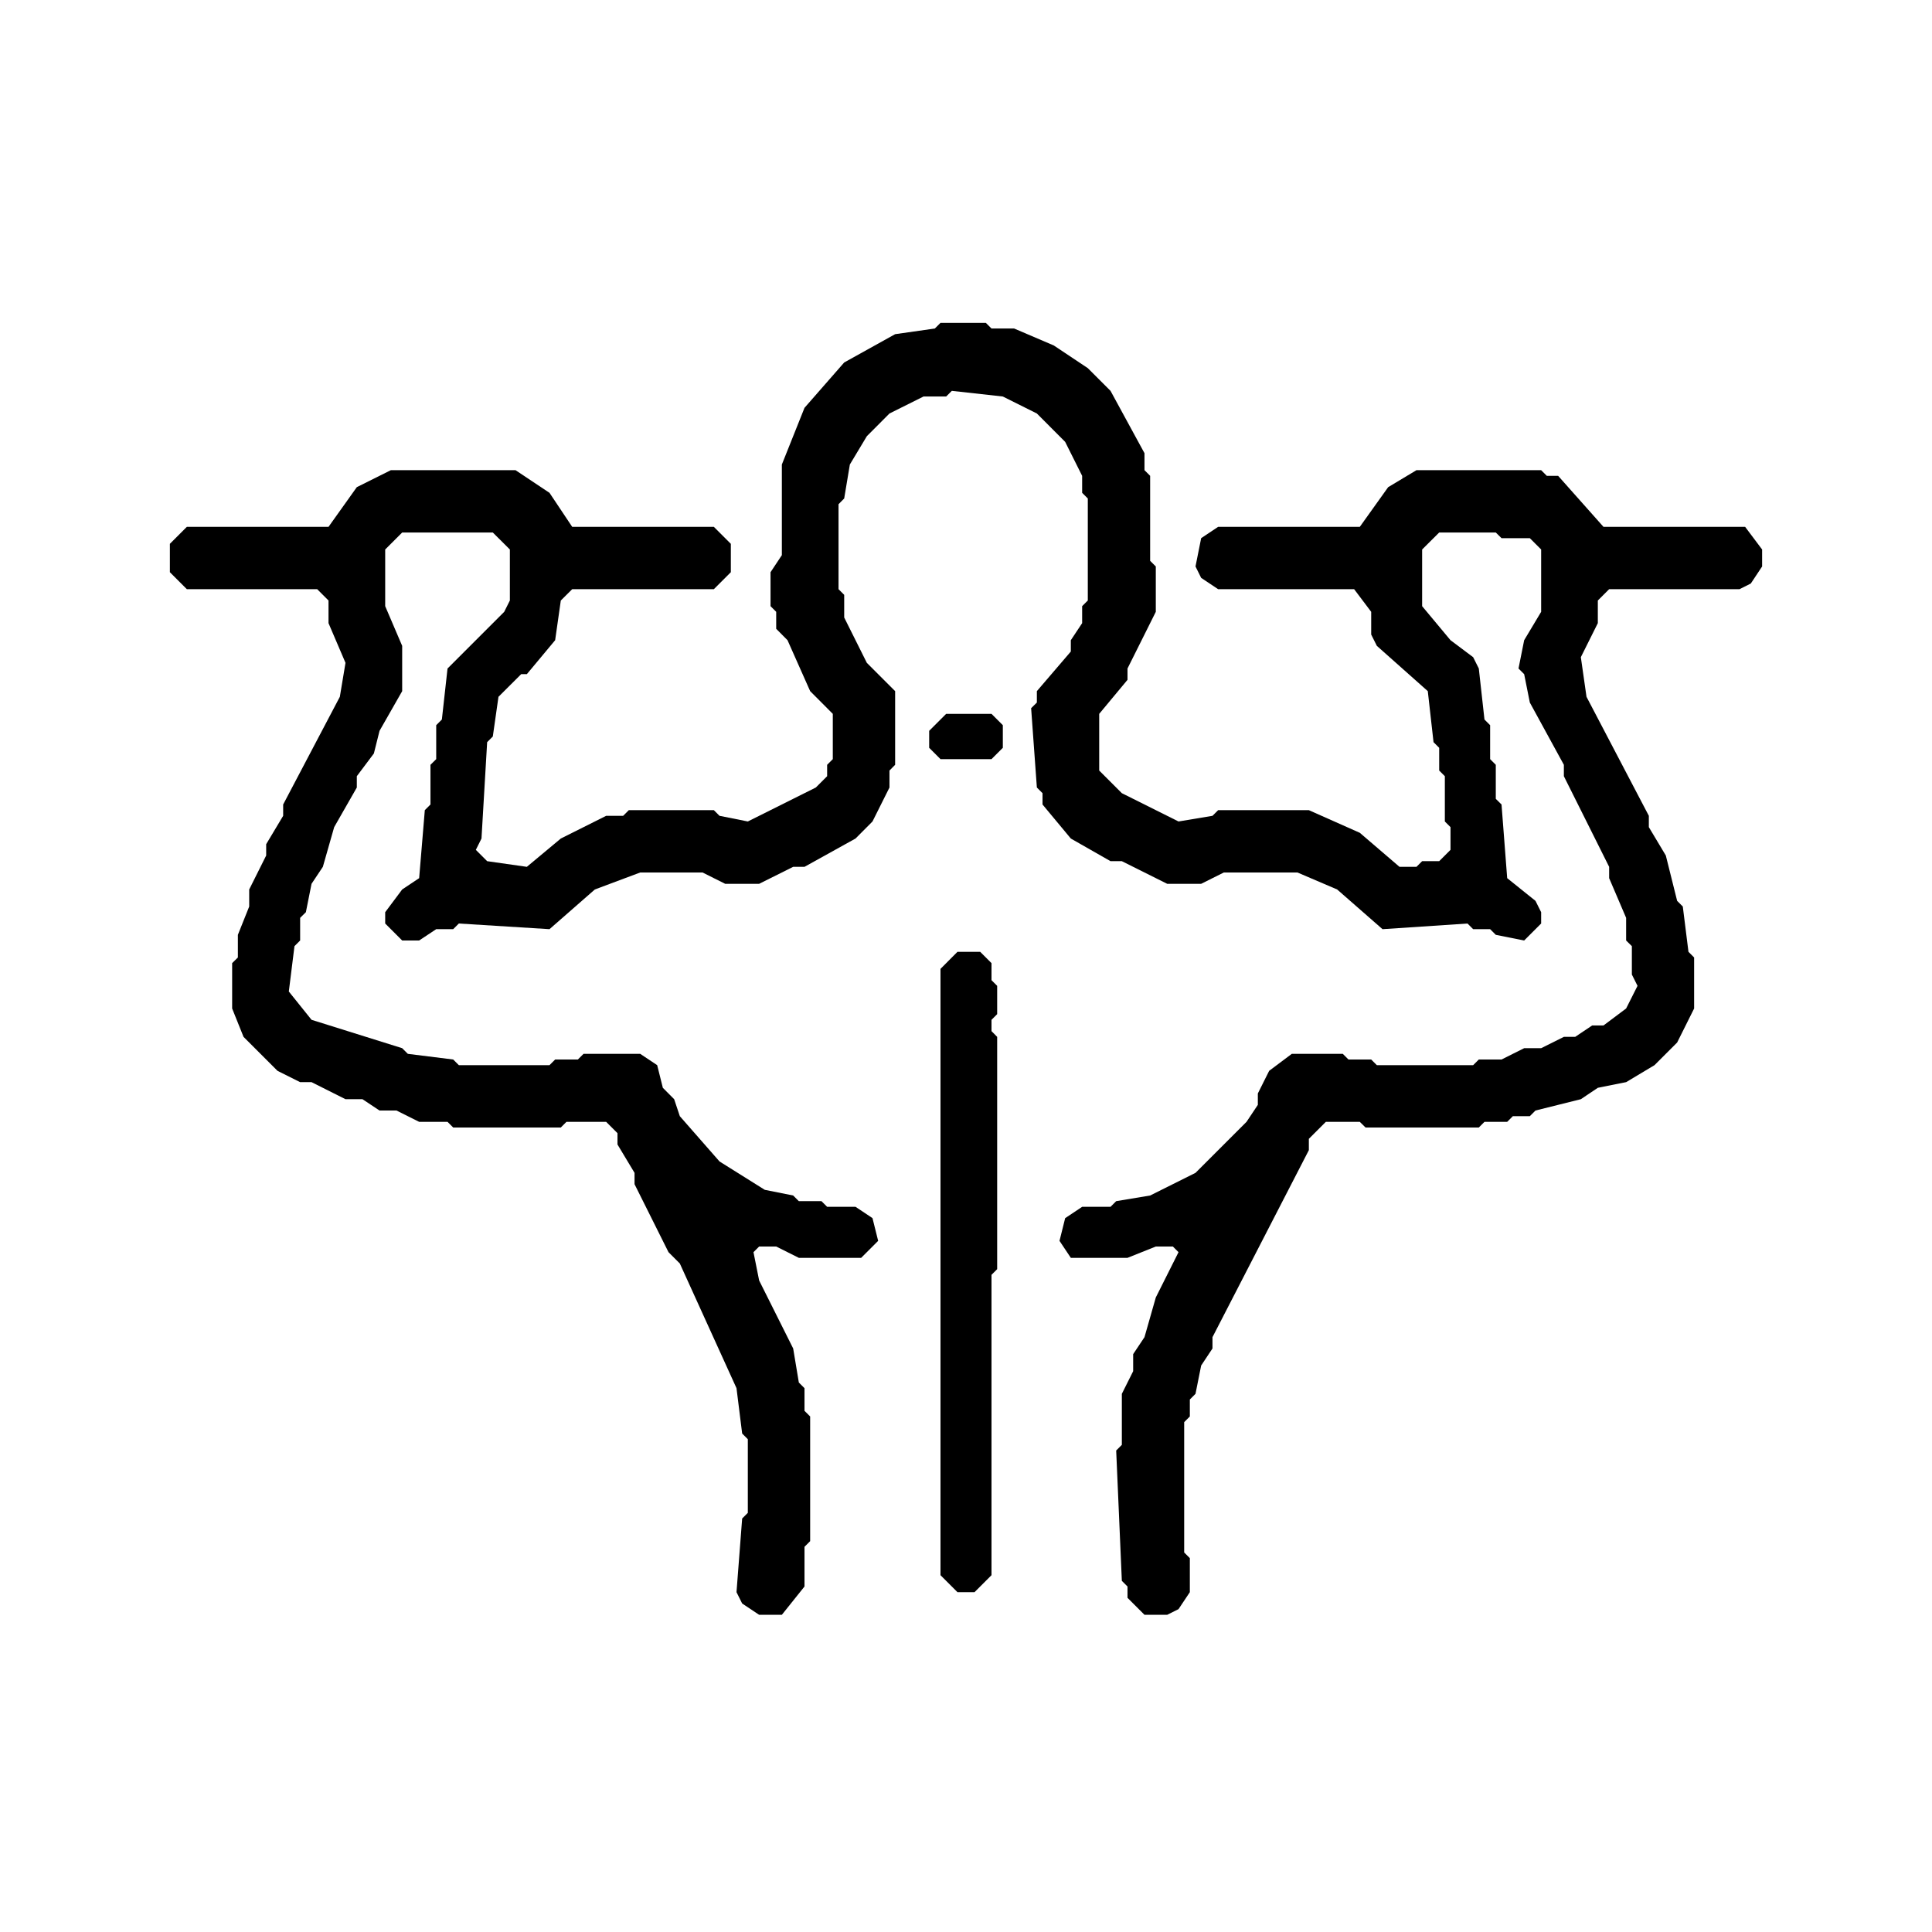
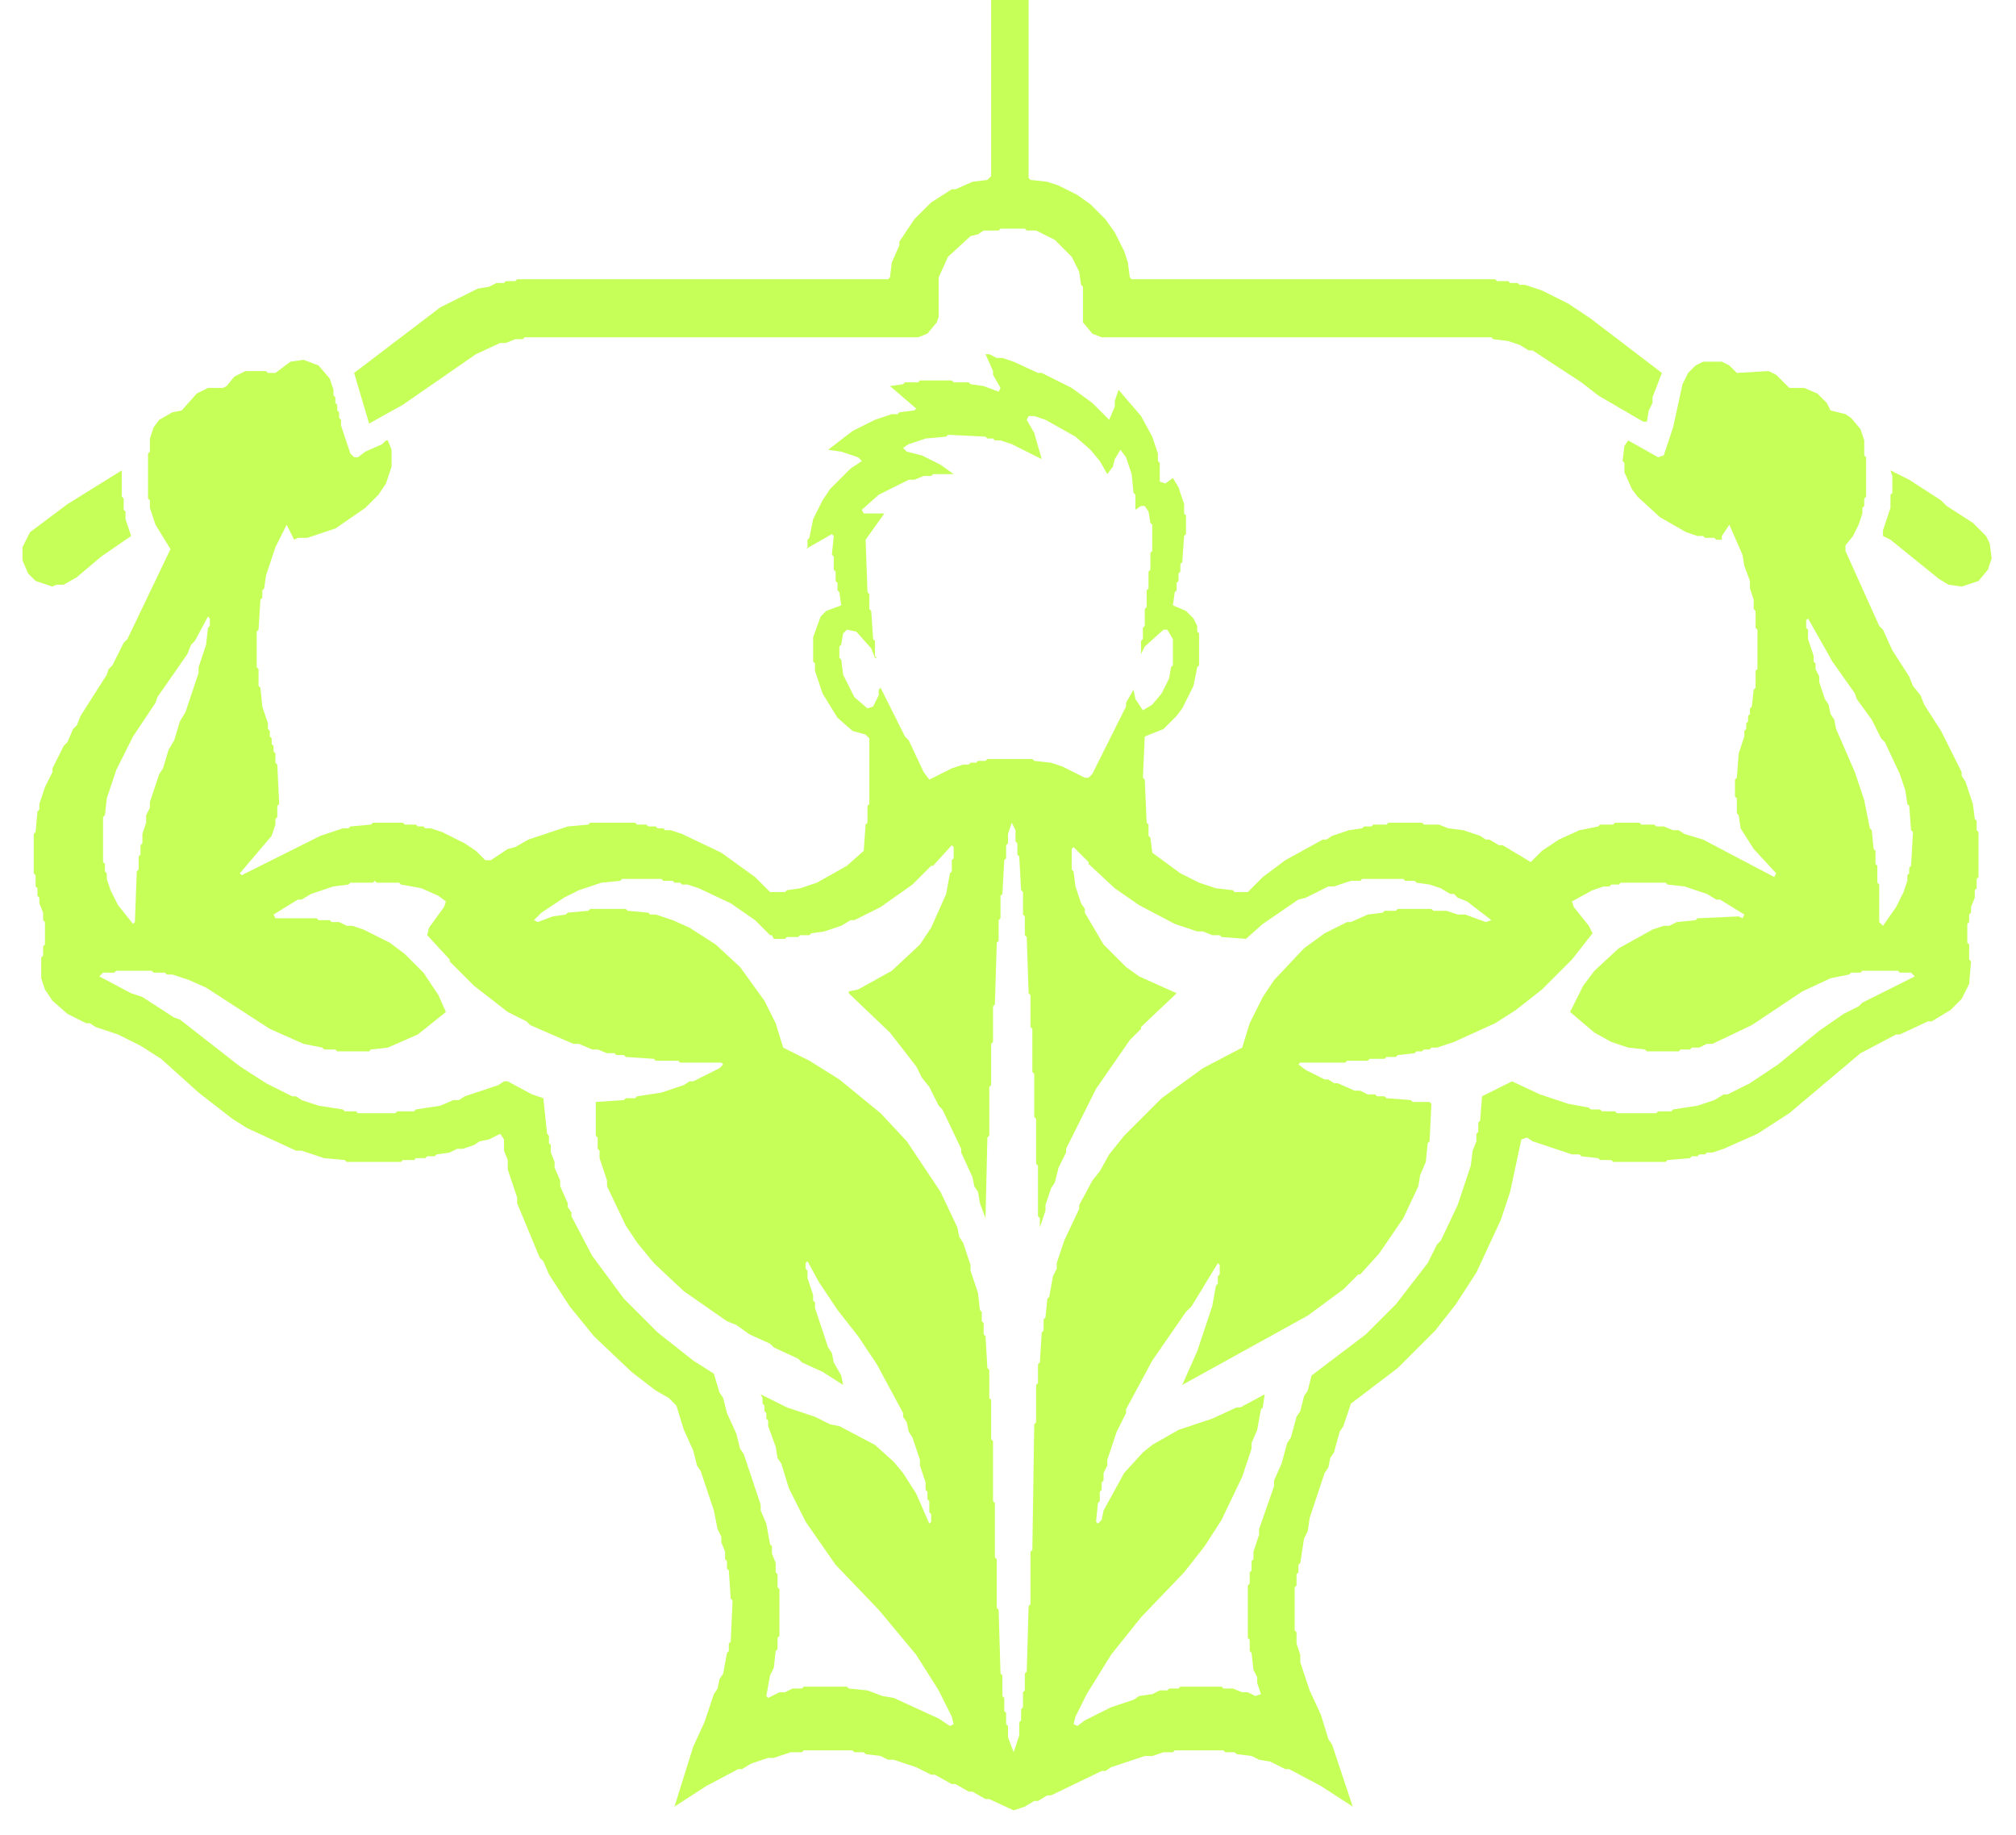
- <svg xmlns="http://www.w3.org/2000/svg" viewBox="0 0 256 256" role="img" aria-label="pull">
-   <path fill="currentColor" fill-rule="evenodd" d="M 126.87,126.12 L 124.62,128.38 L 124.62,208.72 L 126.87,210.97 L 129.13,210.97 L 131.38,208.72 L 131.38,168.92 L 132.13,168.17 L 132.13,137.39 L 131.38,136.63 L 131.38,135.13 L 132.13,134.38 L 132.13,130.63 L 131.38,129.88 L 131.38,127.62 L 129.88,126.12 Z M 123.12,96.84 L 123.12,99.09 L 124.62,100.59 L 131.38,100.59 L 132.88,99.09 L 132.88,96.09 L 131.38,94.59 L 125.37,94.59 Z M 24.76,69.81 L 22.51,72.06 L 22.51,75.82 L 24.76,78.07 L 42.03,78.07 L 43.53,79.57 L 43.53,82.57 L 45.78,87.83 L 45.03,92.33 L 37.52,106.60 L 37.52,108.10 L 35.27,111.86 L 35.27,113.36 L 33.02,117.86 L 33.02,120.12 L 31.52,123.87 L 31.52,126.87 L 30.76,127.62 L 30.76,133.63 L 32.27,137.39 L 36.77,141.89 L 39.77,143.39 L 41.28,143.39 L 45.78,145.65 L 48.03,145.65 L 50.29,147.15 L 52.54,147.15 L 55.54,148.65 L 59.30,148.65 L 60.05,149.40 L 74.31,149.40 L 75.06,148.65 L 80.32,148.65 L 81.82,150.15 L 81.82,151.65 L 84.08,155.41 L 84.08,156.91 L 88.58,165.92 L 90.08,167.42 L 97.59,183.94 L 98.34,189.95 L 99.09,190.70 L 99.09,200.46 L 98.34,201.21 L 97.59,210.97 L 98.34,212.47 L 100.59,213.97 L 103.60,213.97 L 106.60,210.22 L 106.60,204.96 L 107.35,204.21 L 107.35,187.69 L 106.60,186.94 L 106.60,183.94 L 105.85,183.19 L 105.10,178.68 L 100.59,169.67 L 99.84,165.92 L 100.59,165.17 L 102.85,165.17 L 105.85,166.67 L 114.11,166.67 L 116.36,164.42 L 115.61,161.41 L 113.36,159.91 L 109.60,159.91 L 108.85,159.16 L 105.85,159.16 L 105.10,158.41 L 101.34,157.66 L 95.34,153.90 L 90.08,147.90 L 89.33,145.65 L 87.83,144.14 L 87.08,141.14 L 84.83,139.64 L 77.32,139.64 L 76.57,140.39 L 73.56,140.39 L 72.81,141.14 L 60.80,141.14 L 60.05,140.39 L 54.04,139.64 L 53.29,138.89 L 41.28,135.13 L 38.27,131.38 L 39.02,125.37 L 39.77,124.62 L 39.77,121.62 L 40.53,120.87 L 41.28,117.11 L 42.78,114.86 L 44.28,109.60 L 47.28,104.35 L 47.28,102.85 L 49.54,99.84 L 50.29,96.84 L 53.29,91.58 L 53.29,85.58 L 51.04,80.32 L 51.04,72.81 L 53.29,70.56 L 65.30,70.56 L 67.56,72.81 L 67.56,79.57 L 66.81,81.07 L 59.30,88.58 L 58.55,95.34 L 57.80,96.09 L 57.80,100.59 L 57.04,101.34 L 57.04,106.60 L 56.29,107.35 L 55.54,116.36 L 53.29,117.86 L 51.04,120.87 L 51.04,122.37 L 53.29,124.62 L 55.54,124.62 L 57.80,123.12 L 60.05,123.12 L 60.80,122.37 L 72.81,123.12 L 78.82,117.86 L 84.83,115.61 L 93.09,115.61 L 96.09,117.11 L 100.59,117.11 L 105.10,114.86 L 106.60,114.86 L 113.36,111.11 L 115.61,108.85 L 117.86,104.35 L 117.86,102.10 L 118.61,101.34 L 118.61,91.58 L 114.86,87.83 L 111.86,81.82 L 111.86,78.82 L 111.11,78.07 L 111.11,66.81 L 111.86,66.05 L 112.61,61.55 L 114.86,57.80 L 117.86,54.79 L 122.37,52.54 L 125.37,52.54 L 126.12,51.79 L 132.88,52.54 L 137.39,54.79 L 141.14,58.55 L 143.39,63.05 L 143.39,65.30 L 144.14,66.05 L 144.14,79.57 L 143.39,80.32 L 143.39,82.57 L 141.89,84.83 L 141.89,86.33 L 137.39,91.58 L 137.39,93.09 L 136.63,93.84 L 137.39,104.35 L 138.14,105.10 L 138.14,106.60 L 141.89,111.11 L 147.15,114.11 L 148.65,114.11 L 154.66,117.11 L 159.16,117.11 L 162.16,115.61 L 171.92,115.61 L 177.18,117.86 L 183.19,123.12 L 194.45,122.37 L 195.20,123.12 L 197.45,123.12 L 198.20,123.87 L 201.96,124.62 L 204.21,122.37 L 204.21,120.87 L 203.46,119.37 L 199.71,116.36 L 198.96,106.60 L 198.20,105.85 L 198.20,101.34 L 197.45,100.59 L 197.45,96.09 L 196.70,95.34 L 195.95,88.58 L 195.20,87.08 L 192.20,84.83 L 188.44,80.32 L 188.44,72.81 L 190.70,70.56 L 198.20,70.56 L 198.96,71.31 L 202.71,71.31 L 204.21,72.81 L 204.21,81.07 L 201.96,84.83 L 201.21,88.58 L 201.96,89.33 L 202.71,93.09 L 207.22,101.34 L 207.22,102.85 L 213.22,114.86 L 213.22,116.36 L 215.47,121.62 L 215.47,124.62 L 216.23,125.37 L 216.23,129.13 L 216.98,130.63 L 215.47,133.63 L 212.47,135.88 L 210.97,135.88 L 208.72,137.39 L 207.22,137.39 L 204.21,138.89 L 201.96,138.89 L 198.96,140.39 L 195.95,140.39 L 195.20,141.14 L 182.44,141.14 L 181.69,140.39 L 178.68,140.39 L 177.93,139.64 L 171.17,139.64 L 168.17,141.89 L 166.67,144.89 L 166.67,146.40 L 165.17,148.65 L 158.41,155.41 L 152.40,158.41 L 147.90,159.16 L 147.15,159.91 L 143.39,159.91 L 141.14,161.41 L 140.39,164.42 L 141.89,166.67 L 149.40,166.67 L 153.15,165.17 L 155.41,165.17 L 156.16,165.92 L 153.15,171.92 L 151.65,177.18 L 150.15,179.43 L 150.15,181.69 L 148.65,184.69 L 148.65,191.45 L 147.90,192.20 L 148.65,209.47 L 149.40,210.22 L 149.40,211.72 L 151.65,213.97 L 154.66,213.97 L 156.16,213.22 L 157.66,210.97 L 157.66,206.46 L 156.91,205.71 L 156.91,188.44 L 157.66,187.69 L 157.66,185.44 L 158.41,184.69 L 159.16,180.94 L 160.66,178.68 L 160.66,177.18 L 173.43,152.40 L 173.43,150.90 L 175.68,148.65 L 180.18,148.65 L 180.94,149.40 L 195.95,149.40 L 196.70,148.65 L 199.71,148.65 L 200.46,147.90 L 202.71,147.90 L 203.46,147.15 L 209.47,145.65 L 211.72,144.14 L 215.47,143.39 L 219.23,141.14 L 222.23,138.14 L 224.48,133.63 L 224.48,126.87 L 223.73,126.12 L 222.98,120.12 L 222.23,119.37 L 220.73,113.36 L 218.48,109.60 L 218.48,108.10 L 210.22,92.33 L 209.47,87.08 L 211.72,82.57 L 211.72,79.57 L 213.22,78.07 L 230.49,78.07 L 231.99,77.32 L 233.49,75.06 L 233.49,72.81 L 231.24,69.81 L 212.47,69.81 L 206.46,63.05 L 204.96,63.05 L 204.21,62.30 L 187.69,62.30 L 183.94,64.55 L 180.18,69.81 L 161.41,69.81 L 159.16,71.31 L 158.41,75.06 L 159.16,76.57 L 161.41,78.07 L 179.43,78.07 L 181.69,81.07 L 181.69,84.08 L 182.44,85.58 L 189.19,91.58 L 189.95,98.34 L 190.70,99.09 L 190.70,102.10 L 191.45,102.85 L 191.45,108.85 L 192.20,109.60 L 192.20,112.61 L 190.70,114.11 L 188.44,114.11 L 187.69,114.86 L 185.44,114.86 L 180.18,110.35 L 173.43,107.35 L 161.41,107.35 L 160.66,108.10 L 156.16,108.85 L 148.65,105.10 L 145.65,102.10 L 145.65,94.59 L 149.40,90.08 L 149.40,88.58 L 153.15,81.07 L 153.15,75.06 L 152.40,74.31 L 152.40,63.05 L 151.65,62.30 L 151.65,60.05 L 147.15,51.79 L 144.14,48.78 L 139.64,45.78 L 134.38,43.53 L 131.38,43.53 L 130.63,42.78 L 124.62,42.78 L 123.87,43.53 L 118.61,44.28 L 111.86,48.03 L 106.60,54.04 L 103.60,61.55 L 103.60,73.56 L 102.10,75.82 L 102.10,80.32 L 102.85,81.07 L 102.85,83.32 L 104.35,84.83 L 107.35,91.58 L 110.35,94.59 L 110.35,100.59 L 109.60,101.34 L 109.60,102.85 L 108.10,104.35 L 99.09,108.85 L 95.34,108.10 L 94.59,107.35 L 83.32,107.35 L 82.57,108.10 L 80.32,108.10 L 74.31,111.11 L 69.81,114.86 L 64.55,114.11 L 63.05,112.61 L 63.80,111.11 L 64.55,98.34 L 65.30,97.59 L 66.05,92.33 L 69.06,89.33 L 69.81,89.33 L 73.56,84.83 L 74.31,79.57 L 75.82,78.07 L 94.59,78.07 L 96.84,75.82 L 96.84,72.06 L 94.59,69.81 L 75.82,69.81 L 72.81,65.30 L 68.31,62.30 L 51.79,62.30 L 47.28,64.55 L 43.53,69.81 Z" />
+ <svg xmlns="http://www.w3.org/2000/svg" viewBox="0 0 1076 979" width="1076" height="979">
+   <path fill="#C6FF58" fill-rule="evenodd" d="M1009 251 L1010 254 L1010 263 L1009 264 L1009 271 L1005 283 L1005 286 L1009 288 L1035 309 L1040 312 L1047 313 L1056 310 L1061 304 L1063 298 L1062 290 L1060 286 L1053 279 L1039 270 L1036 267 L1019 256 Z M65 251 L36 269 L16 284 L12 292 L12 299 L15 306 L19 310 L28 313 L30 312 L34 312 L41 308 L54 297 L70 286 L67 277 L67 273 L66 272 L66 266 L65 265 Z M85 224 L82 228 L80 234 L80 241 L79 242 L79 266 L80 267 L80 271 L83 280 L91 293 L68 341 L66 343 L60 355 L58 357 L57 360 L43 382 L41 387 L39 389 L36 396 L34 398 L28 410 L28 412 L24 420 L21 429 L21 432 L20 433 L19 444 L18 445 L18 466 L19 467 L19 473 L20 474 L20 478 L21 479 L21 482 L23 487 L23 491 L24 492 L24 504 L23 505 L23 510 L22 511 L22 522 L24 528 L28 534 L36 541 L46 546 L48 546 L51 548 L63 552 L75 558 L86 565 L106 583 L124 597 L132 602 L158 614 L161 614 L173 618 L184 619 L185 620 L214 620 L215 619 L221 619 L222 618 L227 618 L228 617 L232 617 L233 616 L240 615 L244 613 L247 613 L253 611 L256 609 L261 608 L267 605 L269 608 L269 614 L271 619 L271 624 L276 639 L276 642 L288 671 L290 673 L293 680 L304 697 L317 713 L337 732 L350 742 L357 746 L361 750 L365 763 L370 774 L372 782 L374 785 L381 806 L383 816 L385 820 L385 823 L387 828 L387 832 L388 833 L388 837 L389 838 L390 853 L391 854 L390 876 L389 877 L389 881 L388 882 L386 893 L384 896 L383 901 L381 904 L376 919 L370 932 L360 964 L377 953 L394 944 L396 944 L401 941 L410 938 L413 938 L422 935 L428 935 L429 934 L455 934 L456 935 L461 935 L462 936 L470 937 L474 939 L477 939 L489 943 L497 947 L499 947 L508 952 L510 952 L517 956 L519 956 L526 960 L528 960 L541 966 L547 964 L552 961 L554 961 L559 958 L561 958 L588 945 L590 945 L593 943 L611 937 L615 937 L621 935 L626 935 L627 934 L653 934 L654 935 L659 935 L660 936 L668 937 L672 939 L678 940 L686 944 L688 944 L705 953 L722 964 L711 931 L709 928 L705 915 L699 902 L694 887 L694 883 L692 877 L692 871 L691 870 L691 847 L692 846 L692 840 L693 839 L693 835 L694 834 L696 821 L698 817 L699 810 L707 786 L709 783 L710 778 L712 775 L715 764 L717 761 L721 749 L746 730 L766 710 L777 696 L788 679 L801 651 L806 636 L812 608 L815 607 L818 609 L839 616 L843 616 L844 617 L853 618 L854 619 L860 619 L861 620 L889 620 L890 619 L902 618 L903 617 L906 617 L907 616 L910 616 L911 615 L914 615 L920 613 L938 605 L955 594 L993 562 L1012 552 L1014 552 L1029 545 L1031 545 L1041 539 L1047 533 L1051 525 L1052 513 L1051 512 L1051 504 L1050 503 L1050 493 L1051 492 L1051 488 L1052 487 L1052 484 L1054 479 L1054 475 L1055 474 L1055 469 L1056 468 L1056 444 L1055 443 L1055 438 L1054 437 L1053 429 L1049 417 L1047 414 L1047 412 L1036 390 L1027 376 L1025 371 L1021 366 L1019 361 L1010 347 L1005 336 L1003 334 L985 294 L985 291 L989 286 L992 280 L994 274 L994 271 L995 270 L995 266 L996 265 L996 244 L995 243 L995 235 L993 229 L988 223 L985 221 L977 219 L975 215 L970 210 L963 207 L955 207 L948 200 L944 198 L927 199 L923 195 L919 193 L909 193 L905 195 L901 199 L898 205 L893 228 L888 243 L885 244 L869 235 L867 238 L866 246 L867 247 L867 252 L871 261 L874 265 L886 276 L900 284 L906 286 L909 286 L910 287 L915 287 L916 288 L919 288 L919 286 L923 280 L930 296 L931 302 L934 310 L934 314 L936 320 L936 325 L937 326 L937 335 L938 336 L938 357 L937 358 L937 367 L936 368 L935 377 L934 378 L934 381 L933 382 L933 385 L932 386 L932 389 L931 390 L931 393 L928 402 L927 415 L926 416 L926 425 L927 426 L927 434 L928 435 L929 442 L936 453 L948 466 L947 468 L909 448 L899 445 L896 443 L893 443 L888 441 L884 441 L883 440 L876 440 L875 439 L862 439 L861 440 L854 440 L853 441 L843 443 L832 448 L823 454 L817 460 L802 451 L800 451 L795 448 L793 448 L790 446 L781 443 L773 442 L768 440 L760 440 L759 439 L741 439 L740 440 L733 440 L732 441 L728 441 L727 442 L720 443 L711 446 L708 448 L706 448 L686 459 L674 468 L666 476 L659 476 L658 475 L649 474 L640 471 L630 466 L615 455 L614 447 L613 446 L613 440 L612 439 L611 416 L610 415 L611 393 L621 389 L628 382 L631 378 L637 366 L639 356 L640 355 L640 338 L639 337 L639 334 L637 330 L633 326 L626 323 L627 316 L628 315 L628 311 L629 310 L629 306 L630 305 L630 301 L631 300 L632 286 L633 285 L633 275 L632 274 L632 269 L629 260 L626 255 L622 258 L619 257 L619 247 L618 246 L618 242 L615 233 L609 222 L597 208 L595 214 L595 217 L592 224 L583 215 L572 207 L556 199 L554 199 L541 193 L535 191 L532 191 L528 189 L526 189 L530 198 L530 200 L534 207 L533 209 L525 206 L518 205 L517 204 L509 204 L508 203 L491 203 L490 204 L483 204 L482 205 L475 206 L489 218 L488 219 L480 220 L479 221 L476 221 L467 224 L455 230 L442 240 L449 241 L458 244 L460 246 L454 250 L443 261 L439 267 L434 277 L432 287 L431 288 L431 292 L430 293 L444 285 L445 286 L444 296 L445 297 L445 304 L446 305 L446 310 L447 311 L447 315 L448 316 L449 323 L441 326 L438 329 L434 340 L434 353 L435 354 L435 358 L439 370 L447 383 L455 390 L462 392 L464 394 L464 429 L463 430 L463 439 L462 440 L461 454 L452 462 L436 471 L427 474 L420 475 L419 476 L411 476 L403 468 L385 455 L364 445 L358 443 L355 443 L354 442 L351 442 L350 441 L346 441 L345 440 L340 440 L339 439 L315 439 L314 440 L303 441 L282 448 L275 452 L271 453 L262 459 L259 459 L254 454 L248 450 L236 444 L230 442 L227 442 L226 441 L223 441 L222 440 L216 440 L215 439 L199 439 L198 440 L187 441 L186 442 L183 442 L171 446 L129 467 L128 466 L145 446 L147 440 L147 437 L148 436 L148 430 L149 429 L148 408 L147 407 L147 402 L146 401 L146 398 L145 397 L145 394 L144 393 L144 390 L143 389 L143 386 L140 377 L139 367 L138 366 L138 357 L137 356 L137 337 L138 336 L139 320 L140 319 L140 315 L141 314 L142 307 L147 292 L153 280 L157 288 L159 287 L164 287 L179 282 L195 271 L202 264 L206 258 L209 249 L209 240 L207 235 L206 235 L204 237 L195 241 L191 244 L189 244 L187 242 L182 227 L182 224 L181 223 L181 220 L180 219 L180 216 L179 215 L179 212 L178 211 L178 208 L176 202 L170 195 L162 192 L155 193 L147 199 L143 199 L142 198 L131 198 L125 201 L121 206 L119 207 L111 207 L105 210 L97 219 L92 220 Z M1022 521 L994 535 L992 537 L984 541 L971 550 L949 568 L934 578 L922 584 L920 584 L915 587 L906 590 L893 592 L892 593 L885 593 L884 594 L863 594 L862 593 L855 593 L854 592 L849 592 L848 591 L837 589 L822 584 L807 577 L791 585 L790 598 L789 599 L789 604 L788 605 L788 609 L786 614 L785 622 L778 643 L769 662 L767 664 L762 674 L745 696 L729 712 L700 734 L698 742 L696 745 L694 753 L692 756 L689 767 L687 770 L684 781 L680 790 L680 793 L672 816 L672 819 L669 828 L669 832 L668 833 L668 838 L667 839 L667 845 L666 846 L666 874 L667 875 L667 881 L668 882 L669 891 L671 895 L671 898 L673 904 L670 905 L666 903 L663 903 L658 901 L653 901 L652 900 L630 900 L629 901 L624 901 L623 902 L619 902 L615 904 L608 905 L605 907 L593 911 L579 918 L575 921 L573 920 L574 916 L580 904 L593 883 L609 863 L632 839 L643 825 L652 811 L663 788 L668 773 L668 770 L671 763 L673 752 L674 751 L675 744 L662 751 L660 751 L647 757 L629 763 L615 771 L610 775 L600 786 L589 806 L588 811 L586 813 L585 812 L586 802 L587 801 L587 796 L588 795 L588 791 L589 790 L589 786 L591 782 L591 779 L596 764 L601 754 L601 752 L615 726 L633 700 L636 697 L650 674 L651 675 L651 680 L650 681 L650 685 L649 686 L647 697 L639 721 L631 739 L698 702 L717 688 L725 680 L726 680 L736 669 L749 650 L757 633 L758 627 L761 620 L762 610 L763 609 L764 589 L763 588 L754 588 L753 587 L740 586 L739 585 L735 585 L734 584 L730 584 L726 582 L723 582 L714 578 L712 578 L709 576 L707 576 L697 571 L693 568 L694 567 L718 567 L719 566 L730 566 L731 565 L739 565 L740 564 L745 564 L746 563 L755 562 L756 561 L759 561 L760 560 L763 560 L764 559 L767 559 L776 556 L798 546 L809 539 L823 528 L839 512 L850 498 L848 494 L840 484 L839 481 L850 475 L856 473 L859 473 L860 472 L864 472 L865 471 L889 471 L890 472 L899 473 L911 477 L916 480 L918 480 L931 488 L930 490 L928 489 L906 490 L905 491 L895 492 L891 494 L888 494 L882 496 L864 506 L851 518 L845 526 L838 540 L851 551 L860 556 L869 559 L878 560 L879 561 L896 561 L897 560 L902 560 L903 559 L907 559 L911 557 L914 557 L935 547 L962 529 L977 522 L987 520 L988 519 L993 519 L994 518 L1013 518 L1014 519 L1020 519 Z M53 521 L55 519 L61 519 L62 518 L81 518 L82 519 L88 519 L89 520 L92 520 L101 523 L110 527 L144 549 L162 557 L172 559 L173 560 L179 560 L180 561 L197 561 L198 560 L207 559 L223 552 L238 540 L234 531 L226 519 L216 509 L208 503 L194 496 L188 494 L185 494 L181 492 L177 492 L176 491 L170 491 L169 490 L147 490 L146 488 L159 480 L161 480 L166 477 L178 473 L186 472 L187 471 L199 471 L200 470 L201 471 L213 471 L214 472 L225 474 L234 478 L238 481 L237 484 L229 495 L228 499 L240 512 L240 513 L253 526 L271 540 L281 545 L283 547 L306 557 L309 557 L316 560 L319 560 L324 562 L328 562 L329 563 L333 563 L334 564 L349 565 L350 566 L362 566 L363 567 L385 567 L386 568 L384 570 L370 577 L368 577 L365 579 L353 583 L340 585 L339 586 L334 586 L333 587 L318 588 L318 606 L319 607 L319 613 L320 614 L320 618 L324 630 L324 633 L334 654 L340 663 L349 674 L365 689 L388 705 L393 707 L400 712 L411 717 L413 719 L426 725 L428 727 L439 732 L450 739 L449 734 L445 727 L444 722 L442 719 L435 698 L435 695 L434 694 L434 691 L431 682 L431 678 L430 677 L430 674 L431 673 L437 684 L447 699 L458 713 L468 728 L482 754 L482 756 L484 759 L485 764 L487 767 L491 779 L491 782 L494 791 L494 795 L495 796 L495 800 L496 801 L496 807 L497 808 L497 812 L496 813 L489 797 L482 786 L477 780 L467 771 L448 761 L443 760 L435 756 L420 751 L406 744 L407 746 L407 749 L408 750 L408 753 L409 754 L409 757 L410 758 L410 761 L414 772 L415 778 L417 781 L421 794 L430 812 L446 835 L469 859 L489 883 L501 902 L508 916 L509 920 L507 921 L501 917 L477 906 L471 905 L463 902 L453 901 L452 900 L429 900 L428 901 L423 901 L419 903 L416 903 L410 906 L409 905 L411 894 L413 890 L414 881 L415 880 L415 874 L416 873 L416 848 L415 847 L415 840 L414 839 L414 834 L412 829 L412 825 L411 824 L409 813 L406 806 L406 803 L397 776 L395 773 L393 765 L388 754 L386 746 L384 743 L381 733 L370 726 L351 711 L333 693 L316 670 L305 649 L305 647 L303 644 L303 642 L299 633 L299 630 L296 623 L296 620 L294 615 L294 611 L293 610 L293 606 L292 605 L290 586 L284 584 L271 577 L269 577 L266 579 L248 585 L245 587 L242 587 L235 590 L222 592 L221 593 L212 593 L211 594 L191 594 L190 593 L184 593 L183 592 L170 590 L161 587 L158 585 L156 585 L142 578 L128 569 L96 544 L93 543 L76 532 L70 530 Z M301 479 L309 475 L321 471 L331 470 L332 469 L353 469 L354 470 L359 470 L360 471 L363 471 L364 472 L367 472 L373 474 L390 482 L403 491 L411 499 L412 499 L413 501 L419 501 L420 500 L426 500 L427 499 L432 499 L433 498 L440 497 L449 494 L454 491 L456 491 L470 484 L487 472 L497 462 L498 462 L508 451 L509 452 L509 458 L508 459 L508 465 L507 466 L505 477 L497 495 L491 504 L476 518 L458 528 L453 529 L453 530 L475 551 L489 569 L492 575 L496 580 L501 590 L503 592 L513 613 L513 615 L519 628 L520 633 L522 636 L523 642 L526 650 L527 607 L528 606 L528 580 L529 579 L529 557 L530 556 L530 537 L531 536 L532 503 L533 502 L533 491 L534 490 L534 478 L535 477 L536 459 L537 458 L537 451 L538 450 L538 445 L540 439 L542 443 L542 449 L543 450 L543 456 L544 457 L545 475 L546 476 L546 488 L547 489 L547 499 L548 500 L549 530 L550 531 L550 548 L551 549 L551 572 L552 573 L552 596 L553 597 L553 621 L554 622 L554 649 L555 650 L555 655 L558 646 L558 643 L561 634 L563 631 L565 623 L569 615 L569 613 L585 581 L603 555 L609 549 L609 548 L628 530 L608 521 L601 516 L589 504 L579 487 L579 485 L577 482 L574 473 L573 465 L572 464 L572 453 L573 452 L581 460 L581 461 L595 474 L608 483 L627 493 L639 497 L642 497 L647 499 L651 499 L652 500 L665 501 L674 493 L693 480 L697 479 L709 473 L712 473 L721 470 L726 470 L727 469 L749 469 L750 470 L755 470 L756 471 L763 472 L769 474 L774 477 L776 477 L778 479 L783 481 L796 491 L793 492 L782 488 L778 488 L772 486 L765 486 L764 485 L746 485 L745 486 L739 486 L738 487 L730 488 L721 492 L719 492 L707 498 L696 506 L680 523 L674 532 L667 546 L663 559 L642 570 L620 586 L600 606 L592 616 L587 625 L583 630 L576 643 L576 645 L568 662 L564 674 L564 677 L562 681 L560 692 L559 693 L558 703 L557 704 L557 710 L556 711 L555 727 L554 728 L554 738 L553 739 L553 759 L552 760 L551 827 L550 828 L550 856 L549 857 L548 892 L547 893 L547 902 L546 903 L546 911 L545 912 L545 918 L544 919 L544 926 L541 935 L538 927 L538 921 L537 920 L537 914 L536 913 L536 906 L535 905 L535 894 L534 893 L533 859 L532 858 L532 832 L531 831 L531 802 L530 801 L530 769 L529 768 L529 747 L528 746 L528 731 L527 730 L526 713 L525 712 L525 706 L524 705 L524 700 L523 699 L522 690 L518 678 L518 675 L514 663 L512 660 L511 655 L502 636 L484 609 L470 594 L448 576 L432 566 L418 559 L414 546 L408 534 L395 516 L382 504 L368 495 L359 491 L350 488 L347 488 L346 487 L335 486 L334 485 L315 485 L314 486 L303 487 L302 488 L295 489 L287 492 L285 491 L289 487 Z M965 330 L978 353 L990 370 L991 373 L999 384 L1004 394 L1006 396 L1014 413 L1017 422 L1018 429 L1019 430 L1020 443 L1021 444 L1020 462 L1019 463 L1019 466 L1018 467 L1018 470 L1016 476 L1012 484 L1005 494 L1003 492 L1003 472 L1002 471 L1002 462 L1001 461 L1001 454 L1000 453 L999 443 L998 442 L995 427 L990 412 L980 389 L979 384 L977 381 L976 376 L974 373 L971 364 L971 361 L969 357 L969 354 L968 353 L968 350 L965 341 L965 336 L964 335 L964 331 Z M111 329 L112 330 L112 334 L111 335 L110 344 L106 356 L106 359 L99 380 L96 385 L93 395 L90 400 L87 410 L85 413 L80 428 L80 431 L78 435 L78 439 L76 445 L76 450 L75 451 L75 456 L74 457 L74 464 L73 465 L72 492 L71 493 L63 483 L59 475 L57 469 L57 466 L56 465 L56 461 L55 460 L55 436 L56 435 L57 426 L62 411 L71 393 L83 375 L84 372 L100 349 L102 344 L104 342 Z M598 240 L601 244 L604 253 L605 263 L606 264 L606 272 L609 270 L611 270 L613 273 L614 279 L615 280 L615 294 L614 295 L614 304 L613 305 L613 314 L612 315 L612 324 L611 325 L611 334 L610 335 L610 341 L609 342 L609 349 L611 345 L621 336 L623 336 L626 341 L626 355 L625 356 L624 362 L620 370 L615 376 L610 379 L606 373 L605 368 L601 375 L601 377 L583 413 L581 415 L579 415 L567 409 L561 407 L552 406 L551 405 L527 405 L526 406 L522 406 L521 407 L518 407 L517 408 L514 408 L508 410 L496 416 L493 412 L485 395 L483 393 L470 367 L469 368 L469 371 L466 377 L463 378 L456 372 L450 360 L449 352 L448 351 L448 345 L449 344 L450 338 L452 336 L457 337 L465 346 L467 351 L468 351 L467 350 L467 342 L466 341 L465 326 L464 325 L464 317 L463 316 L462 288 L472 274 L461 274 L460 272 L469 264 L485 256 L488 256 L493 254 L497 254 L498 253 L509 253 L502 248 L492 243 L484 241 L482 239 L485 237 L494 234 L505 233 L506 232 L526 233 L527 234 L530 234 L531 235 L534 235 L540 237 L556 245 L552 231 L548 224 L549 222 L552 222 L558 224 L574 233 L582 240 L587 246 L591 253 L594 249 L595 245 Z M189 199 L197 226 L215 216 L254 189 L267 183 L270 183 L275 181 L279 181 L280 180 L490 180 L495 178 L500 172 L501 169 L501 148 L506 137 L518 126 L522 125 L525 123 L533 123 L534 122 L547 122 L548 123 L553 123 L563 128 L572 137 L576 145 L577 152 L578 153 L578 172 L583 178 L588 180 L796 180 L797 181 L805 182 L811 184 L816 187 L818 187 L844 204 L853 211 L877 225 L879 225 L880 219 L882 215 L882 212 L887 199 L849 170 L837 162 L823 155 L814 152 L811 152 L810 151 L806 151 L805 150 L799 150 L798 149 L604 149 L603 148 L602 140 L600 134 L595 124 L590 117 L582 109 L575 104 L565 99 L559 97 L550 96 L549 95 L549 0 L529 0 L529 94 L527 96 L519 97 L510 101 L508 101 L497 108 L488 117 L480 129 L480 131 L476 140 L475 148 L474 149 L276 149 L275 150 L270 150 L269 151 L265 151 L261 153 L255 154 L235 164 Z" />
</svg>
